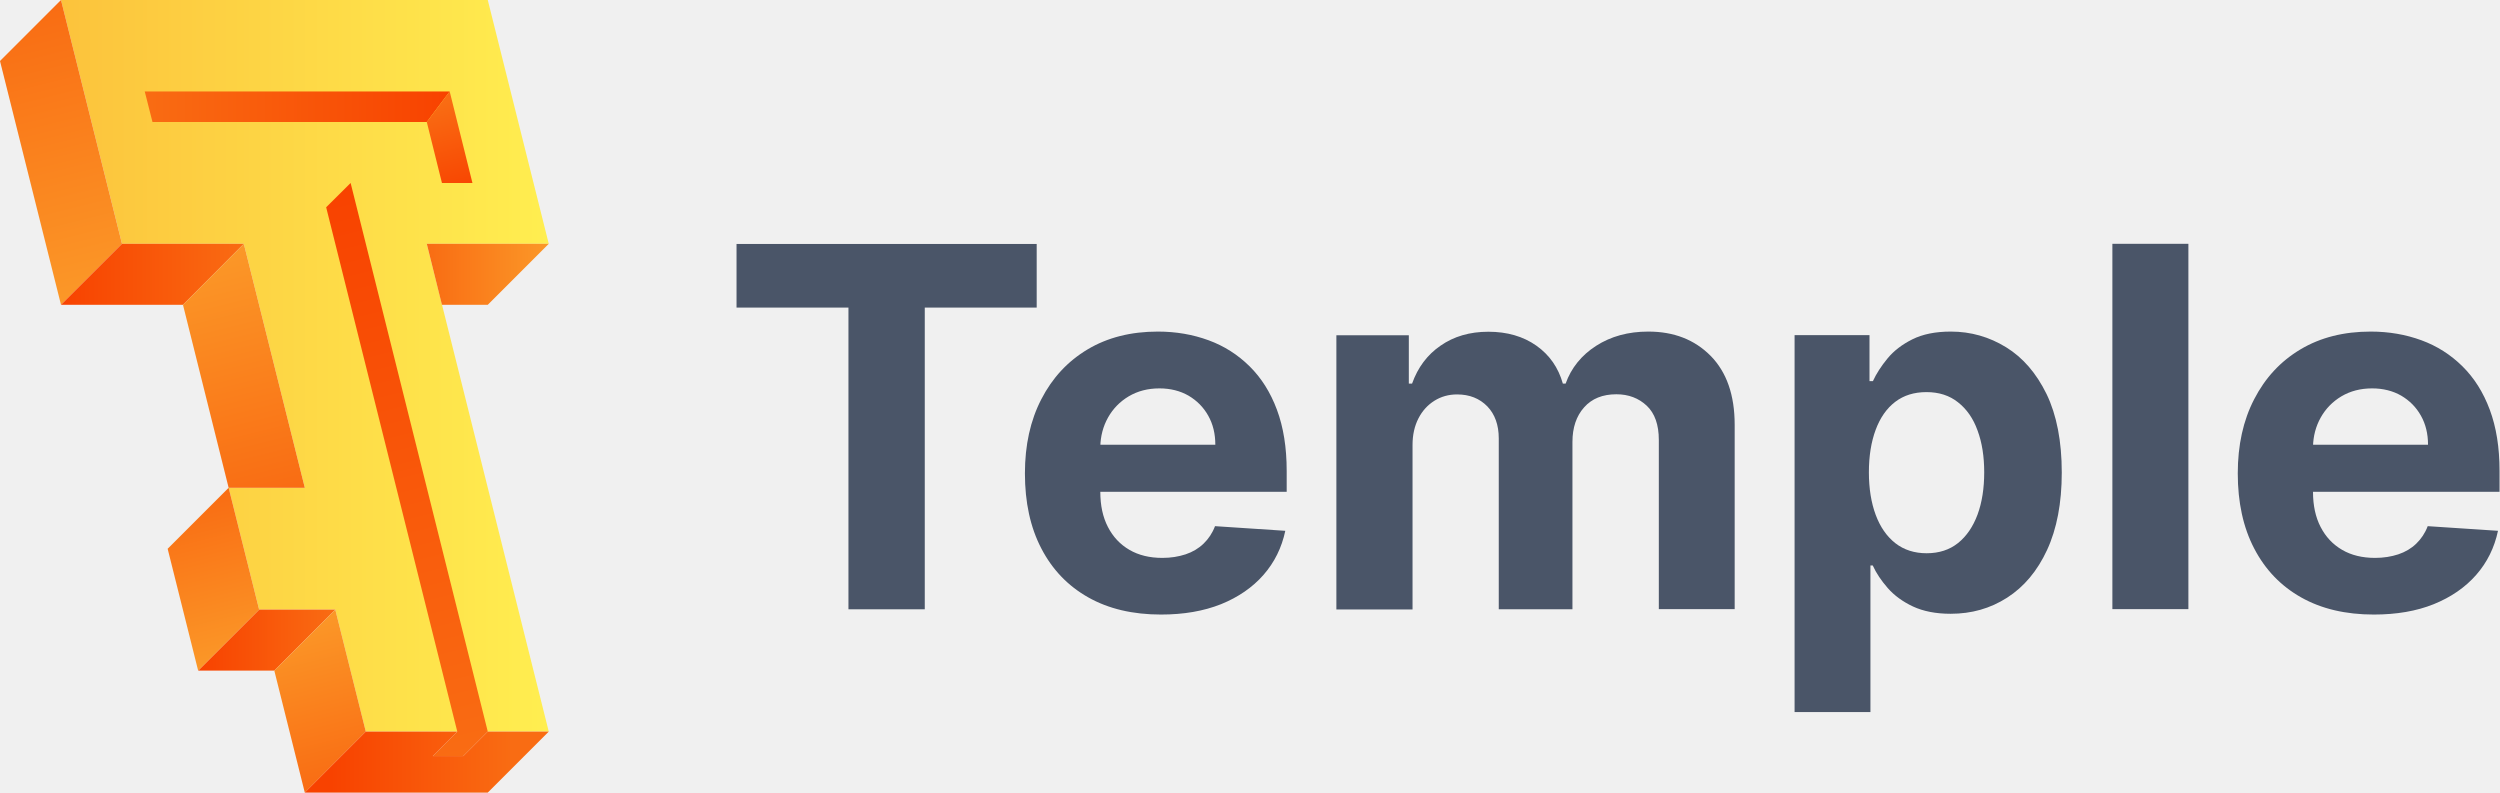
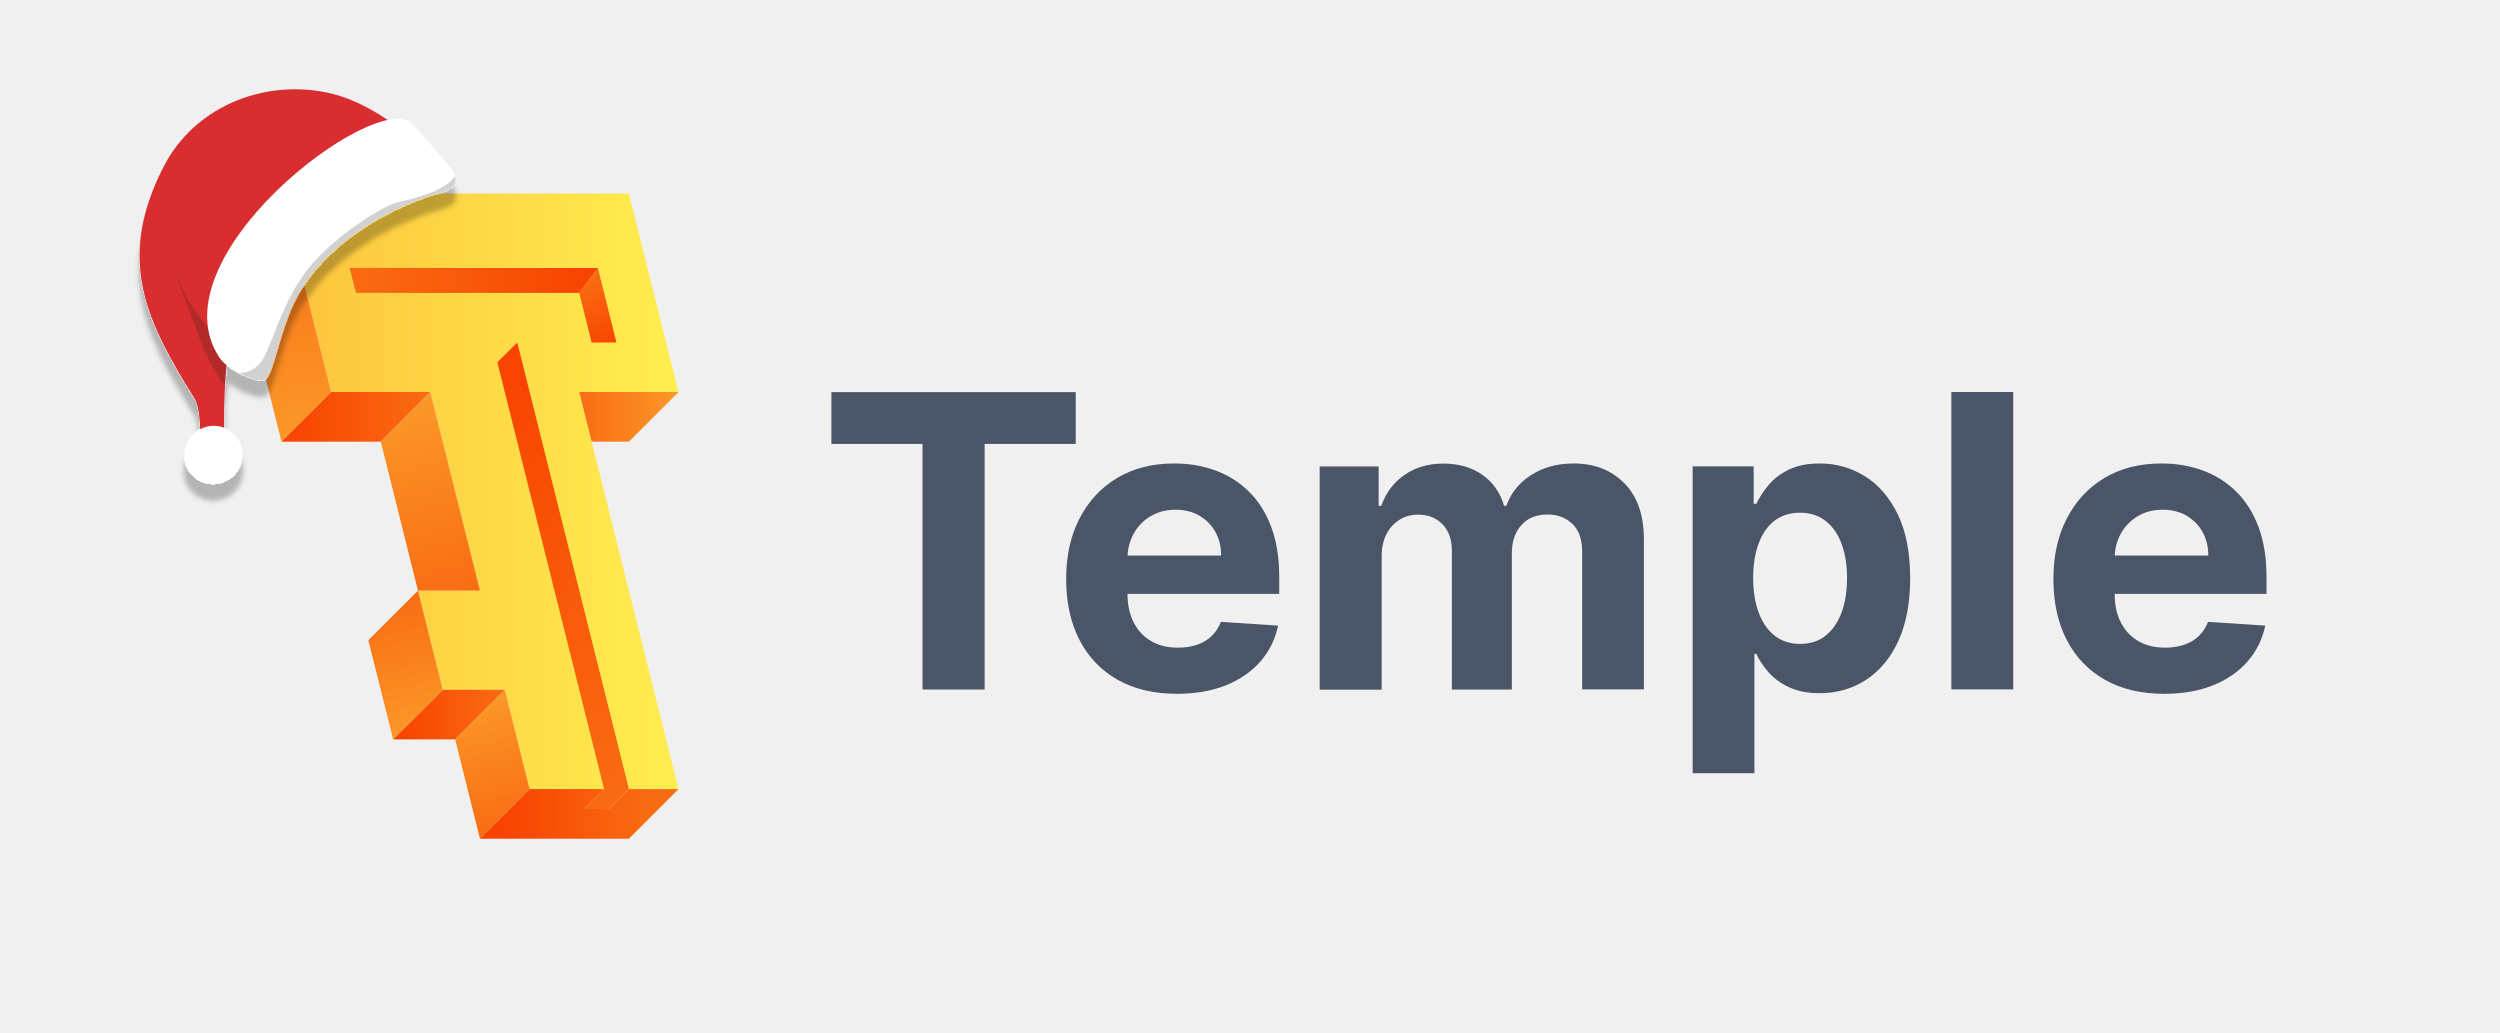
- <svg xmlns="http://www.w3.org/2000/svg" version="1.1" x="0px" y="0px" viewBox="0 0 1615 512" style="enable-background:new 0 0 1615 512;" xml:space="preserve">
-   <style type="text/css">
- 	.st0{fill:#EB8736;}
- 	.st1{fill:none;stroke:#1B3EB9;stroke-miterlimit:10;}
- 	.st2{opacity:0.1;}
- 	.st3{fill:#1B3EB9;}
- 	.st4{fill:none;stroke:#000000;stroke-width:5.000000e-02;stroke-miterlimit:10;}
- 	.st5{fill:none;stroke:#D50000;stroke-width:0.25;stroke-linecap:round;stroke-linejoin:round;stroke-miterlimit:10;}
- 	.st6{fill:#ED8936;}
- 	.st7{fill:#FFFFFF;}
- 	.st8{opacity:0.2;fill:#FFFFFF;}
- 	.st9{fill:#C19DCF;}
- 	.st10{fill:#4A5568;}
- 	.st11{opacity:0.6;}
- 	.st12{fill:#375961;}
- 	.st13{fill:none;stroke:#000000;stroke-width:0.25;stroke-linecap:round;stroke-linejoin:round;stroke-miterlimit:10;}
- 	.st14{opacity:0.5;}
- 	.st15{fill:#667EE8;}
- 	.st16{fill:#F4AB55;}
- 	.st17{fill:#F4C70E;}
- 	.st18{fill:#3180CC;}
- 	.st19{fill:#9D7AE8;}
- 	.st20{fill:#FB9828;}
- 	.st21{fill:#FFEE50;}
- 	.st22{fill:#FCC33C;}
- 	.st23{fill:#F96C13;}
- 	.st24{fill:#F84200;}
- 	.st25{fill:url(#SVGID_1_);}
- 	.st26{fill:url(#SVGID_2_);}
- 	.st27{fill:url(#SVGID_3_);}
- 	.st28{fill:url(#SVGID_4_);}
- 	.st29{fill:url(#SVGID_5_);}
- 	.st30{fill:url(#SVGID_6_);}
- 	.st31{fill:url(#SVGID_7_);}
- 	.st32{fill:url(#SVGID_8_);}
- 	.st33{fill:url(#SVGID_9_);}
- 	.st34{fill:url(#SVGID_10_);}
- 	.st35{fill:url(#SVGID_11_);}
- 	.st36{fill:url(#SVGID_12_);}
- 	.st37{fill:url(#SVGID_13_);}
- 	.st38{fill:url(#SVGID_14_);}
- 	.st39{fill:url(#SVGID_15_);}
- 	.st40{fill:url(#SVGID_16_);}
- 	.st41{fill:url(#SVGID_17_);}
- 	.st42{fill:url(#SVGID_18_);}
- 	.st43{fill:url(#SVGID_19_);}
- 	.st44{fill:url(#SVGID_20_);}
- 	.st45{fill:url(#SVGID_21_);}
- 	.st46{fill:url(#SVGID_22_);}
- 	.st47{fill:url(#SVGID_23_);}
- 	.st48{fill:url(#SVGID_24_);}
- 	.st49{fill:url(#SVGID_25_);}
- 	.st50{fill:url(#SVGID_26_);}
- 	.st51{fill:url(#SVGID_27_);}
- 	.st52{fill:url(#SVGID_28_);}
- 	.st53{fill:url(#SVGID_29_);}
- 	.st54{fill:url(#SVGID_30_);}
- 	.st55{fill:url(#SVGID_31_);}
- 	.st56{fill:url(#SVGID_32_);}
- 	.st57{fill:url(#SVGID_33_);}
- 	.st58{fill:url(#SVGID_34_);}
- 	.st59{fill:url(#SVGID_35_);}
- 	.st60{fill:url(#SVGID_36_);}
- 	.st61{fill:#F36565;}
- 	.st62{fill:#9EACBE;}
- 	.st63{fill:#F5F8FA;}
- 	.st64{fill:#81B100;}
- 	.st65{fill:url(#SVGID_37_);}
- 	.st66{fill:url(#SVGID_38_);}
- 	.st67{fill:url(#SVGID_39_);}
- 	.st68{fill:url(#SVGID_40_);}
- 	.st69{fill:url(#SVGID_41_);}
- 	.st70{fill:url(#SVGID_42_);}
- 	.st71{fill:url(#SVGID_43_);}
- 	.st72{fill:url(#SVGID_44_);}
- 	.st73{fill:url(#SVGID_45_);}
- 	.st74{fill:url(#SVGID_46_);}
- 	.st75{fill:url(#SVGID_47_);}
- 	.st76{fill:url(#SVGID_48_);}
- 	.st77{fill:#231F20;}
- 	.st78{fill:#C15961;}
- 	.st79{fill:#C17F61;}
- 	.st80{fill:#C19D61;}
- 	.st81{fill:#C19D9D;}
- 	.st82{fill:none;stroke:#000000;stroke-width:0.25;stroke-miterlimit:10;}
- 	.st83{fill:none;stroke:#375961;stroke-width:0.25;stroke-miterlimit:10;}
- 	.st84{fill:none;stroke:#4A5568;stroke-width:0.25;stroke-miterlimit:10;}
- 	.st85{fill:none;stroke:#000000;stroke-miterlimit:10;}
- 	.st86{fill:none;}
- 	.st87{opacity:0.3;}
- 	.st88{fill:url(#SVGID_49_);}
- 	.st89{fill:url(#SVGID_50_);}
- 	.st90{fill:url(#SVGID_51_);}
- 	.st91{fill:url(#SVGID_52_);}
- 	.st92{fill:url(#SVGID_53_);}
- 	.st93{fill:url(#SVGID_54_);}
- 	.st94{fill:url(#SVGID_55_);}
- 	.st95{fill:url(#SVGID_56_);}
- 	.st96{fill:url(#SVGID_57_);}
- 	.st97{fill:url(#SVGID_58_);}
- 	.st98{fill:url(#SVGID_59_);}
- 	.st99{fill:url(#SVGID_60_);}
- 	.st100{fill:url(#SVGID_61_);}
- 	.st101{fill:url(#SVGID_62_);}
- 	.st102{fill:url(#SVGID_63_);}
- 	.st103{fill:url(#SVGID_64_);}
- 	.st104{fill:url(#SVGID_65_);}
- 	.st105{fill:url(#SVGID_66_);}
- 	.st106{fill:url(#SVGID_67_);}
- 	.st107{fill:url(#SVGID_68_);}
- 	.st108{fill:url(#SVGID_69_);}
- 	.st109{fill:url(#SVGID_70_);}
- 	.st110{fill:url(#SVGID_71_);}
- 	.st111{fill:url(#SVGID_72_);}
- 	.st112{fill:#BA4200;}
- 	.st113{fill:#0B507F;}
- 	.st114{fill:url(#SVGID_73_);}
- 	.st115{fill:url(#SVGID_74_);}
- 	.st116{fill:url(#SVGID_75_);}
- 	.st117{fill:url(#SVGID_76_);}
- 	.st118{fill:url(#SVGID_77_);}
- 	.st119{fill:url(#SVGID_78_);}
- 	.st120{fill:url(#SVGID_79_);}
- 	.st121{fill:url(#SVGID_80_);}
- 	.st122{fill:url(#SVGID_81_);}
- 	.st123{fill:url(#SVGID_82_);}
- 	.st124{fill:url(#SVGID_83_);}
- 	.st125{fill:url(#SVGID_84_);}
- 	.st126{fill:url(#SVGID_85_);}
- 	.st127{fill:url(#SVGID_86_);}
- 	.st128{fill:url(#SVGID_87_);}
- 	.st129{fill:url(#SVGID_88_);}
- 	.st130{fill:url(#SVGID_89_);}
- 	.st131{fill:url(#SVGID_90_);}
- 	.st132{fill:url(#SVGID_91_);}
- 	.st133{fill:url(#SVGID_92_);}
- 	.st134{fill:url(#SVGID_93_);}
- 	.st135{fill:url(#SVGID_94_);}
- 	.st136{fill:url(#SVGID_95_);}
- 	.st137{fill:url(#SVGID_96_);}
- 	.st138{fill:url(#SVGID_97_);}
- 	.st139{fill:url(#SVGID_98_);}
- 	.st140{fill:url(#SVGID_99_);}
- 	.st141{fill:url(#SVGID_100_);}
- 	.st142{fill:url(#SVGID_101_);}
- 	.st143{fill:url(#SVGID_102_);}
- 	.st144{fill:url(#SVGID_103_);}
- 	.st145{fill:url(#SVGID_104_);}
- 	.st146{fill:url(#SVGID_105_);}
- 	.st147{fill:url(#SVGID_106_);}
- 	.st148{fill:url(#SVGID_107_);}
- 	.st149{fill:url(#SVGID_108_);}
- 	.st150{fill:url(#SVGID_109_);}
- 	.st151{fill:url(#SVGID_110_);}
- 	.st152{fill:url(#SVGID_111_);}
- 	.st153{fill:url(#SVGID_112_);}
- 	.st154{fill:url(#SVGID_113_);}
- 	.st155{fill:url(#SVGID_114_);}
- 	.st156{fill:url(#SVGID_115_);}
- 	.st157{fill:url(#SVGID_116_);}
- 	.st158{fill:url(#SVGID_117_);}
- 	.st159{fill:url(#SVGID_118_);}
- 	.st160{fill:url(#SVGID_119_);}
- 	.st161{fill:url(#SVGID_120_);}
- 	.st162{fill:url(#SVGID_121_);}
- 	.st163{fill:url(#SVGID_122_);}
- 	.st164{fill:url(#SVGID_123_);}
- 	.st165{fill:url(#SVGID_124_);}
- 	.st166{fill:url(#SVGID_125_);}
- 	.st167{fill:url(#SVGID_126_);}
- 	.st168{fill:url(#SVGID_127_);}
- 	.st169{fill:url(#SVGID_128_);}
- 	.st170{fill:url(#SVGID_129_);}
- 	.st171{fill:url(#SVGID_130_);}
- 	.st172{fill:url(#SVGID_131_);}
- 	.st173{fill:url(#SVGID_132_);}
- 	.st174{fill:url(#SVGID_133_);}
- 	.st175{fill:url(#SVGID_134_);}
- 	.st176{fill:url(#SVGID_135_);}
- 	.st177{fill:url(#SVGID_136_);}
- 	.st178{fill:url(#SVGID_137_);}
- 	.st179{fill:url(#SVGID_138_);}
- 	.st180{fill:url(#SVGID_139_);}
- 	.st181{fill:url(#SVGID_140_);}
- 	.st182{fill:url(#SVGID_141_);}
- 	.st183{fill:url(#SVGID_142_);}
- 	.st184{fill:url(#SVGID_143_);}
- 	.st185{fill:url(#SVGID_144_);}
- </style>
-   <g id="Guides">
- </g>
-   <g id="Guides_x5F_2">
- </g>
-   <g id="Guides_x5F_3">
- </g>
-   <g id="Sketches">
-     <path class="st10" d="M475.8,198.7v-41.1h193.9v41.1h-72.3v194.9h-49.3V198.7H475.8z" />
-     <path class="st10" d="M750,397c-18.2,0-33.9-3.7-47-11.1c-13.1-7.4-23.2-17.9-30.3-31.6c-7.1-13.6-10.6-29.8-10.6-48.5   c0-18.2,3.5-34.2,10.6-47.9c7.1-13.8,17-24.5,29.9-32.2c12.9-7.7,28-11.5,45.4-11.5c11.7,0,22.6,1.9,32.7,5.6   c10.1,3.7,18.9,9.3,26.5,16.8c7.6,7.5,13.5,16.8,17.7,28.1c4.2,11.3,6.3,24.4,6.3,39.5v13.5H681.8v-30.4h103.3   c0-7.1-1.5-13.3-4.6-18.8c-3.1-5.5-7.3-9.7-12.7-12.9c-5.4-3.1-11.7-4.7-18.8-4.7c-7.5,0-14,1.7-19.8,5.1   c-5.7,3.4-10.2,8-13.4,13.7c-3.2,5.7-4.9,12.1-5,19.1v28.9c0,8.8,1.6,16.3,4.9,22.7c3.3,6.4,7.9,11.3,13.9,14.8   c6,3.5,13.1,5.2,21.3,5.2c5.5,0,10.4-0.8,15-2.3c4.5-1.5,8.4-3.8,11.6-6.9c3.2-3.1,5.7-6.8,7.4-11.3l45.4,3   c-2.3,10.9-7,20.4-14.1,28.5c-7.1,8.1-16.3,14.4-27.4,18.9C777.5,394.8,764.6,397,750,397z" />
-     <path class="st10" d="M863.3,393.6v-177h46.8v31.2h2.1c3.7-10.4,9.8-18.6,18.4-24.5c8.6-6,18.9-9,30.9-9c12.1,0,22.5,3,31,9   c8.5,6,14.2,14.2,17.1,24.5h1.8c3.6-10.1,10.2-18.3,19.7-24.4c9.5-6.1,20.7-9.2,33.7-9.2c16.5,0,29.9,5.2,40.3,15.7   c10.3,10.5,15.5,25.3,15.5,44.5v119.1h-49V284.2c0-9.8-2.6-17.2-7.8-22.1c-5.2-4.9-11.8-7.4-19.6-7.4c-8.9,0-15.9,2.8-20.9,8.5   c-5,5.6-7.5,13.1-7.5,22.3v108.1h-47.6V283.2c0-8.7-2.5-15.6-7.4-20.7c-5-5.1-11.5-7.7-19.5-7.7c-5.5,0-10.4,1.4-14.7,4.1   s-7.8,6.5-10.3,11.4c-2.5,4.9-3.8,10.6-3.8,17.1v106.3H863.3z" />
-     <path class="st10" d="M1159.3,460V216.5h48.4v29.7h2.2c2.2-4.8,5.3-9.6,9.4-14.6c4.1-5,9.5-9.1,16.1-12.4c6.6-3.3,14.9-5,24.8-5   c12.9,0,24.8,3.4,35.7,10.1c10.9,6.7,19.6,16.8,26.2,30.3c6.5,13.5,9.8,30.4,9.8,50.7c0,19.7-3.2,36.4-9.5,50   c-6.3,13.6-14.9,23.8-25.8,30.8c-10.9,7-23,10.4-36.5,10.4c-9.5,0-17.6-1.6-24.3-4.7c-6.6-3.1-12.1-7.1-16.3-11.9   c-4.2-4.8-7.5-9.7-9.7-14.6h-1.5V460H1159.3z M1207.3,305.1c0,10.5,1.5,19.7,4.4,27.5c2.9,7.8,7.1,13.9,12.7,18.3   c5.5,4.3,12.3,6.5,20.2,6.5c8,0,14.8-2.2,20.3-6.6c5.5-4.4,9.7-10.6,12.6-18.4c2.9-7.9,4.3-17,4.3-27.3c0-10.2-1.4-19.2-4.3-27   c-2.8-7.8-7-13.8-12.6-18.2c-5.5-4.4-12.3-6.6-20.4-6.6c-8,0-14.7,2.1-20.2,6.3c-5.5,4.2-9.7,10.2-12.6,18   C1208.8,285.4,1207.3,294.5,1207.3,305.1z" />
-     <path class="st10" d="M1413.7,157.5v236h-49.1v-236H1413.7z" />
-     <path class="st10" d="M1533.5,397c-18.2,0-33.9-3.7-47-11.1c-13.1-7.4-23.2-17.9-30.3-31.6c-7.1-13.6-10.6-29.8-10.6-48.5   c0-18.2,3.5-34.2,10.6-47.9c7.1-13.8,17-24.5,29.9-32.2c12.9-7.7,28-11.5,45.4-11.5c11.7,0,22.6,1.9,32.7,5.6   c10.1,3.7,18.9,9.3,26.5,16.8c7.6,7.5,13.5,16.8,17.7,28.1c4.2,11.3,6.3,24.4,6.3,39.5v13.5h-149.5v-30.4h103.3   c0-7.1-1.5-13.3-4.6-18.8c-3.1-5.5-7.3-9.7-12.7-12.9c-5.4-3.1-11.7-4.7-18.8-4.7c-7.5,0-14,1.7-19.8,5.1   c-5.7,3.4-10.2,8-13.4,13.7c-3.2,5.7-4.9,12.1-5,19.1v28.9c0,8.8,1.6,16.3,4.9,22.7c3.3,6.4,7.9,11.3,13.9,14.8   c6,3.5,13.1,5.2,21.3,5.2c5.5,0,10.4-0.8,15-2.3c4.5-1.5,8.4-3.8,11.6-6.9c3.2-3.1,5.7-6.8,7.4-11.3l45.4,3   c-2.3,10.9-7,20.4-14.1,28.5c-7.1,8.1-16.3,14.4-27.4,18.9C1561,394.8,1548.1,397,1533.5,397z" />
-     <g>
-       <g>
-         <linearGradient id="SVGID_1_" gradientUnits="userSpaceOnUse" x1="39.385" y1="236.308" x2="354.462" y2="236.308">
-           <stop offset="1.880787e-03" style="stop-color:#FCC33C" />
-           <stop offset="1" style="stop-color:#FFEE50" />
-         </linearGradient>
-         <polygon class="st25" points="275.7,157.5 354.5,157.5 315.1,0 39.4,0 78.8,157.5 157.5,157.5 196.9,315.1 147.7,315.1      167.4,393.8 216.6,393.8 236.3,472.6 354.5,472.6    " />
-         <linearGradient id="SVGID_2_" gradientUnits="userSpaceOnUse" x1="354.462" y1="177.231" x2="275.692" y2="177.231">
-           <stop offset="0" style="stop-color:#FB9828" />
-           <stop offset="1" style="stop-color:#F96C13" />
-         </linearGradient>
-         <polygon class="st26" points="315.1,196.9 285.5,196.9 275.7,157.5 354.5,157.5    " />
-         <linearGradient id="SVGID_3_" gradientUnits="userSpaceOnUse" x1="290.485" y1="68.923" x2="93.538" y2="68.923">
-           <stop offset="0" style="stop-color:#F84200" />
-           <stop offset="1" style="stop-color:#F96C13" />
-         </linearGradient>
-         <polygon class="st27" points="275.7,78.8 98.5,78.8 93.5,59.1 290.5,59.1    " />
-         <linearGradient id="SVGID_4_" gradientUnits="userSpaceOnUse" x1="16.272" y1="5.763" x2="62.497" y2="191.161">
-           <stop offset="0" style="stop-color:#F96C13" />
-           <stop offset="1" style="stop-color:#FB9828" />
-         </linearGradient>
-         <polygon class="st28" points="39.4,196.9 0,39.4 39.4,0 78.8,157.5    " />
-         <linearGradient id="SVGID_5_" gradientUnits="userSpaceOnUse" x1="128" y1="413.538" x2="216.616" y2="413.538">
-           <stop offset="0" style="stop-color:#F84200" />
-           <stop offset="1" style="stop-color:#F96C13" />
-         </linearGradient>
-         <polygon class="st29" points="216.6,393.8 167.4,393.8 128,433.2 177.2,433.2    " />
-         <linearGradient id="SVGID_6_" gradientUnits="userSpaceOnUse" x1="39.385" y1="177.231" x2="157.538" y2="177.231">
-           <stop offset="0" style="stop-color:#F84200" />
-           <stop offset="1" style="stop-color:#F96C13" />
-         </linearGradient>
-         <polygon class="st30" points="118.2,196.9 39.4,196.9 78.8,157.5 157.5,157.5    " />
-         <linearGradient id="SVGID_7_" gradientUnits="userSpaceOnUse" x1="173.711" y1="320.864" x2="134.426" y2="163.301">
-           <stop offset="0" style="stop-color:#F96C13" />
-           <stop offset="1" style="stop-color:#FB9828" />
-         </linearGradient>
-         <polygon class="st31" points="196.9,315.1 147.7,315.1 118.2,196.9 157.5,157.5    " />
-         <linearGradient id="SVGID_8_" gradientUnits="userSpaceOnUse" x1="151.137" y1="427.462" x2="124.555" y2="320.846">
-           <stop offset="0" style="stop-color:#FB9828" />
-           <stop offset="1" style="stop-color:#F96C13" />
-         </linearGradient>
-         <polygon class="st32" points="167.4,393.8 147.7,315.1 108.3,354.5 128,433.2    " />
-         <linearGradient id="SVGID_9_" gradientUnits="userSpaceOnUse" x1="220.06" y1="506.231" x2="193.478" y2="399.615">
-           <stop offset="0" style="stop-color:#F96C13" />
-           <stop offset="1" style="stop-color:#FB9828" />
-         </linearGradient>
-         <polygon class="st33" points="236.3,472.6 216.6,393.8 177.2,433.2 196.9,512    " />
-         <linearGradient id="SVGID_10_" gradientUnits="userSpaceOnUse" x1="299.317" y1="488.364" x2="208.151" y2="122.719">
-           <stop offset="0" style="stop-color:#F96C13" />
-           <stop offset="1" style="stop-color:#F84200" />
-         </linearGradient>
-         <polygon class="st34" points="315.1,472.6 226.5,118.2 210.7,133.9 295.4,472.6 279.6,488.4 299.3,488.4    " />
-         <linearGradient id="SVGID_11_" gradientUnits="userSpaceOnUse" x1="297.446" y1="126.473" x2="282.715" y2="67.393">
-           <stop offset="0" style="stop-color:#F84200" />
-           <stop offset="1" style="stop-color:#F96C13" />
-         </linearGradient>
-         <polygon class="st35" points="305.2,118.2 285.5,118.2 275.7,78.8 290.5,59.1    " />
-         <linearGradient id="SVGID_12_" gradientUnits="userSpaceOnUse" x1="213.443" y1="492.308" x2="331.117" y2="492.308">
-           <stop offset="0" style="stop-color:#F84200" />
-           <stop offset="1" style="stop-color:#F96C13" />
-         </linearGradient>
-         <polygon class="st36" points="315.1,472.6 299.3,488.4 279.6,488.4 295.4,472.6 236.3,472.6 196.9,512 315.1,512 354.5,472.6         " />
-       </g>
-     </g>
+ <svg xmlns="http://www.w3.org/2000/svg" width="155" height="64" viewBox="0 0 155 64" fill="none">
+   <g clip-path="url(#clip0_9481_55906)">
+     <path d="M51.547 27.523V24.312H66.695V27.523H61.047V42.75H57.195V27.523H51.547Z" fill="#4A5568" />
+     <path d="M72.969 43.016C71.547 43.016 70.32 42.727 69.297 42.148C68.273 41.57 67.484 40.75 66.93 39.68C66.375 38.617 66.102 37.352 66.102 35.891C66.102 34.469 66.375 33.219 66.93 32.148C67.484 31.07 68.258 30.235 69.266 29.633C70.273 29.031 71.453 28.735 72.812 28.735C73.727 28.735 74.578 28.883 75.367 29.172C76.156 29.461 76.844 29.898 77.438 30.485C78.031 31.07 78.492 31.797 78.82 32.68C79.148 33.563 79.312 34.586 79.312 35.766V36.82H67.641V34.445H75.711C75.711 33.891 75.594 33.406 75.352 32.977C75.109 32.547 74.781 32.219 74.359 31.969C73.938 31.727 73.445 31.602 72.891 31.602C72.305 31.602 71.797 31.735 71.344 32C70.898 32.266 70.547 32.625 70.297 33.07C70.047 33.516 69.914 34.016 69.906 34.563V36.82C69.906 37.508 70.031 38.094 70.289 38.594C70.547 39.094 70.906 39.477 71.375 39.75C71.844 40.023 72.398 40.156 73.039 40.156C73.469 40.156 73.852 40.094 74.211 39.977C74.562 39.859 74.867 39.68 75.117 39.438C75.367 39.195 75.562 38.906 75.695 38.555L79.242 38.789C79.062 39.641 78.695 40.383 78.141 41.016C77.586 41.648 76.867 42.141 76 42.492C75.117 42.844 74.109 43.016 72.969 43.016Z" fill="#4A5568" />
+     <path d="M81.82 42.75V28.922H85.477V31.36H85.641C85.93 30.547 86.406 29.906 87.078 29.445C87.75 28.977 88.555 28.742 89.492 28.742C90.438 28.742 91.25 28.977 91.914 29.445C92.578 29.914 93.023 30.555 93.25 31.36H93.391C93.672 30.57 94.188 29.93 94.93 29.453C95.672 28.977 96.547 28.735 97.562 28.735C98.852 28.735 99.898 29.141 100.711 29.961C101.516 30.781 101.922 31.938 101.922 33.438V42.742H98.094V34.203C98.094 33.438 97.891 32.859 97.484 32.477C97.078 32.094 96.562 31.898 95.953 31.898C95.258 31.898 94.711 32.117 94.32 32.563C93.93 33 93.734 33.586 93.734 34.305V42.75H90.016V34.125C90.016 33.445 89.82 32.906 89.438 32.508C89.047 32.109 88.539 31.906 87.914 31.906C87.484 31.906 87.102 32.016 86.766 32.227C86.43 32.438 86.156 32.734 85.961 33.117C85.766 33.5 85.664 33.945 85.664 34.453V42.758H81.82V42.75Z" fill="#4A5568" />
+     <path d="M104.945 47.938V28.914H108.727V31.235H108.898C109.07 30.86 109.313 30.485 109.633 30.094C109.953 29.703 110.375 29.383 110.891 29.125C111.406 28.867 112.055 28.735 112.828 28.735C113.836 28.735 114.766 29 115.617 29.523C116.469 30.047 117.148 30.836 117.664 31.891C118.172 32.945 118.43 34.266 118.43 35.852C118.43 37.391 118.18 38.695 117.688 39.758C117.195 40.82 116.523 41.617 115.672 42.164C114.82 42.711 113.875 42.977 112.82 42.977C112.078 42.977 111.445 42.852 110.922 42.609C110.406 42.367 109.977 42.055 109.648 41.68C109.32 41.305 109.063 40.922 108.891 40.539H108.773V47.938H104.945ZM108.695 35.836C108.695 36.656 108.813 37.375 109.039 37.984C109.266 38.594 109.594 39.07 110.031 39.414C110.461 39.75 110.992 39.922 111.609 39.922C112.234 39.922 112.766 39.75 113.195 39.406C113.625 39.063 113.953 38.578 114.18 37.969C114.406 37.352 114.516 36.641 114.516 35.836C114.516 35.039 114.406 34.336 114.18 33.727C113.961 33.117 113.633 32.648 113.195 32.305C112.766 31.961 112.234 31.789 111.602 31.789C110.977 31.789 110.453 31.953 110.023 32.281C109.594 32.609 109.266 33.078 109.039 33.688C108.813 34.297 108.695 35.008 108.695 35.836Z" fill="#4A5568" />
+     <path d="M124.82 24.305V42.742H120.984V24.305H124.82Z" fill="#4A5568" />
+     <path d="M134.18 43.016C132.758 43.016 131.531 42.727 130.508 42.148C129.484 41.57 128.695 40.75 128.141 39.68C127.586 38.617 127.312 37.352 127.312 35.891C127.312 34.469 127.586 33.219 128.141 32.148C128.695 31.07 129.469 30.235 130.477 29.633C131.484 29.031 132.664 28.735 134.023 28.735C134.937 28.735 135.789 28.883 136.578 29.172C137.367 29.461 138.055 29.898 138.648 30.485C139.242 31.07 139.703 31.797 140.031 32.68C140.359 33.563 140.523 34.586 140.523 35.766V36.82H128.844V34.445H136.914C136.914 33.891 136.797 33.406 136.555 32.977C136.312 32.547 135.984 32.219 135.562 31.969C135.141 31.727 134.648 31.602 134.094 31.602C133.508 31.602 133 31.735 132.547 32C132.102 32.266 131.75 32.625 131.5 33.07C131.25 33.516 131.117 34.016 131.109 34.563V36.82C131.109 37.508 131.234 38.094 131.492 38.594C131.75 39.094 132.109 39.477 132.578 39.75C133.047 40.023 133.602 40.156 134.242 40.156C134.672 40.156 135.055 40.094 135.414 39.977C135.766 39.859 136.07 39.68 136.32 39.438C136.57 39.195 136.766 38.906 136.898 38.555L140.445 38.789C140.266 39.641 139.898 40.383 139.344 41.016C138.789 41.648 138.07 42.141 137.203 42.492C136.328 42.844 135.32 43.016 134.18 43.016Z" fill="#4A5568" />
+     <path d="M35.914 24.305H42.07L38.992 12H17.453L20.531 24.305H26.68L29.758 36.617H25.914L27.453 42.766H31.297L32.836 48.922H42.07L35.914 24.305Z" fill="url(#paint0_linear_9481_55906)" />
+     <path d="M38.992 27.383H36.68L35.914 24.305H42.07L38.992 27.383Z" fill="url(#paint1_linear_9481_55906)" />
+     <path d="M35.914 18.156H22.07L21.68 16.617H37.07L35.914 18.156Z" fill="url(#paint2_linear_9481_55906)" />
+     <path d="M17.453 27.383L14.375 15.078L17.453 12L20.531 24.305L17.453 27.383Z" fill="url(#paint3_linear_9481_55906)" />
+     <path d="M31.297 42.766H27.453L24.375 45.844H28.219L31.297 42.766Z" fill="url(#paint4_linear_9481_55906)" />
+     <path d="M23.609 27.383H17.453L20.531 24.305H26.68L23.609 27.383Z" fill="url(#paint5_linear_9481_55906)" />
+     <path d="M29.758 36.617H25.914L23.609 27.383L26.68 24.305L29.758 36.617Z" fill="url(#paint6_linear_9481_55906)" />
+     <path d="M27.453 42.766L25.914 36.617L22.836 39.695L24.375 45.844L27.453 42.766Z" fill="url(#paint7_linear_9481_55906)" />
+     <path d="M32.836 48.922L31.297 42.766L28.219 45.844L29.758 52L32.836 48.922Z" fill="url(#paint8_linear_9481_55906)" />
+     <path d="M38.992 48.922L32.07 21.235L30.836 22.461L37.453 48.922L36.219 50.156H37.758L38.992 48.922Z" fill="url(#paint9_linear_9481_55906)" />
+     <path d="M38.219 21.234H36.68L35.914 18.156L37.07 16.617L38.219 21.234Z" fill="url(#paint10_linear_9481_55906)" />
+     <path d="M38.992 48.922L37.758 50.156H36.219L37.453 48.922H32.836L29.758 52H38.992L42.07 48.922H38.992Z" fill="url(#paint11_linear_9481_55906)" />
  </g>
+   <g filter="url(#filter0_d_9481_55906)">
+     <path fill-rule="evenodd" clip-rule="evenodd" d="M25.279 8.378C25.279 8.378 23.123 6.464 20.675 5.833C16.755 4.825 12.154 6.385 10.125 10.368C7.205 16.102 9.039 19.87 12.049 24.693C12.677 25.701 12.309 29.178 12.309 29.178L13.931 27.979C13.931 27.979 13.713 23.536 14.342 20.508C14.97 17.479 25.28 8.377 25.28 8.377L25.279 8.378Z" fill="#D92E2F" />
+     <path opacity="0.2" fill-rule="evenodd" clip-rule="evenodd" d="M12.125 20.322C11.749 19.329 10.886 16.928 10.886 16.928C10.886 16.928 11.157 17.544 11.498 18.289C11.84 19.035 12.888 20.31 12.888 20.31C12.888 20.31 13.528 19.682 14.254 20.688L13.96 23.92C13.199 23.001 12.709 21.871 12.123 20.322L12.125 20.322Z" fill="#181714" />
+     <path d="M14.496 29.478C13.783 30.187 12.639 30.194 11.941 29.492C11.243 28.791 11.255 27.648 11.968 26.938C12.68 26.229 13.824 26.222 14.522 26.924C15.22 27.625 15.208 28.768 14.496 29.478Z" fill="white" />
+     <path fill-rule="evenodd" clip-rule="evenodd" d="M25.529 7.633C25.529 7.633 27.931 10.297 28.096 10.629C28.262 10.962 28.509 11.628 27.347 11.956C23.608 13.014 19.356 15.694 17.912 19.525C17.162 21.516 16.868 23.299 16.453 23.547C16.037 23.795 14.17 23 13.633 22.21C9.43 16.043 23.262 5.545 25.529 7.633Z" fill="white" />
+     <path opacity="0.2" fill-rule="evenodd" clip-rule="evenodd" d="M16.128 22.51C16.773 21.781 17.335 19.036 18.929 16.895C20.521 14.753 23.726 12.727 24.756 12.513C25.658 12.327 27.559 11.848 28.212 10.932C28.298 11.275 28.217 11.71 27.346 11.955C23.606 13.012 19.355 15.693 17.911 19.524C17.161 21.514 16.866 23.298 16.451 23.546C16.206 23.69 15.457 23.474 14.774 23.111C14.774 23.111 15.484 23.239 16.13 22.511L16.128 22.51Z" fill="#181714" />
+   </g>
+   <defs>
+     <filter id="filter0_d_9481_55906" x="2.2" y="1" width="30.341" height="31.026" filterUnits="userSpaceOnUse" color-interpolation-filters="sRGB">
+       <feFlood flood-opacity="0" result="BackgroundImageFix" />
+       <feColorMatrix in="SourceAlpha" type="matrix" values="0 0 0 0 0 0 0 0 0 0 0 0 0 0 0 0 0 0 127 0" result="hardAlpha" />
+       <feOffset dy="1" />
+       <feGaussianBlur stdDeviation="0.15" />
+       <feComposite in2="hardAlpha" operator="out" />
+       <feColorMatrix type="matrix" values="0 0 0 0 0 0 0 0 0 0 0 0 0 0 0 0 0 0 0.25 0" />
+       <feBlend mode="normal" in2="BackgroundImageFix" result="effect1_dropShadow_9481_55906" />
+       <feBlend mode="normal" in="SourceGraphic" in2="effect1_dropShadow_9481_55906" result="shape" />
+     </filter>
+     <linearGradient id="paint0_linear_9481_55906" x1="17.452" y1="30.462" x2="42.067" y2="30.462" gradientUnits="userSpaceOnUse">
+       <stop offset="0.002" stop-color="#FCC33C" />
+       <stop offset="1" stop-color="#FFEE50" />
+     </linearGradient>
+     <linearGradient id="paint1_linear_9481_55906" x1="42.067" y1="25.846" x2="35.913" y2="25.846" gradientUnits="userSpaceOnUse">
+       <stop stop-color="#FB9828" />
+       <stop offset="1" stop-color="#F96C13" />
+     </linearGradient>
+     <linearGradient id="paint2_linear_9481_55906" x1="37.069" y1="17.385" x2="21.683" y2="17.385" gradientUnits="userSpaceOnUse">
+       <stop stop-color="#F84200" />
+       <stop offset="1" stop-color="#F96C13" />
+     </linearGradient>
+     <linearGradient id="paint3_linear_9481_55906" x1="15.646" y1="12.45" x2="19.258" y2="26.934" gradientUnits="userSpaceOnUse">
+       <stop stop-color="#F96C13" />
+       <stop offset="1" stop-color="#FB9828" />
+     </linearGradient>
+     <linearGradient id="paint4_linear_9481_55906" x1="24.375" y1="44.308" x2="31.298" y2="44.308" gradientUnits="userSpaceOnUse">
+       <stop stop-color="#F84200" />
+       <stop offset="1" stop-color="#F96C13" />
+     </linearGradient>
+     <linearGradient id="paint5_linear_9481_55906" x1="17.452" y1="25.846" x2="26.683" y2="25.846" gradientUnits="userSpaceOnUse">
+       <stop stop-color="#F84200" />
+       <stop offset="1" stop-color="#F96C13" />
+     </linearGradient>
+     <linearGradient id="paint6_linear_9481_55906" x1="27.946" y1="37.068" x2="24.877" y2="24.758" gradientUnits="userSpaceOnUse">
+       <stop stop-color="#F96C13" />
+       <stop offset="1" stop-color="#FB9828" />
+     </linearGradient>
+     <linearGradient id="paint7_linear_9481_55906" x1="26.183" y1="45.395" x2="24.106" y2="37.066" gradientUnits="userSpaceOnUse">
+       <stop stop-color="#FB9828" />
+       <stop offset="1" stop-color="#F96C13" />
+     </linearGradient>
+     <linearGradient id="paint8_linear_9481_55906" x1="31.567" y1="51.549" x2="29.49" y2="43.22" gradientUnits="userSpaceOnUse">
+       <stop stop-color="#F96C13" />
+       <stop offset="1" stop-color="#FB9828" />
+     </linearGradient>
+     <linearGradient id="paint9_linear_9481_55906" x1="37.759" y1="50.154" x2="30.637" y2="21.587" gradientUnits="userSpaceOnUse">
+       <stop stop-color="#F96C13" />
+       <stop offset="1" stop-color="#F84200" />
+     </linearGradient>
+     <linearGradient id="paint10_linear_9481_55906" x1="37.613" y1="21.881" x2="36.462" y2="17.265" gradientUnits="userSpaceOnUse">
+       <stop stop-color="#F84200" />
+       <stop offset="1" stop-color="#F96C13" />
+     </linearGradient>
+     <linearGradient id="paint11_linear_9481_55906" x1="31.05" y1="50.462" x2="40.244" y2="50.462" gradientUnits="userSpaceOnUse">
+       <stop stop-color="#F84200" />
+       <stop offset="1" stop-color="#F96C13" />
+     </linearGradient>
+     <clipPath id="clip0_9481_55906">
+       <rect width="126.172" height="40" fill="white" transform="translate(14.375 12)" />
+     </clipPath>
+   </defs>
</svg>
